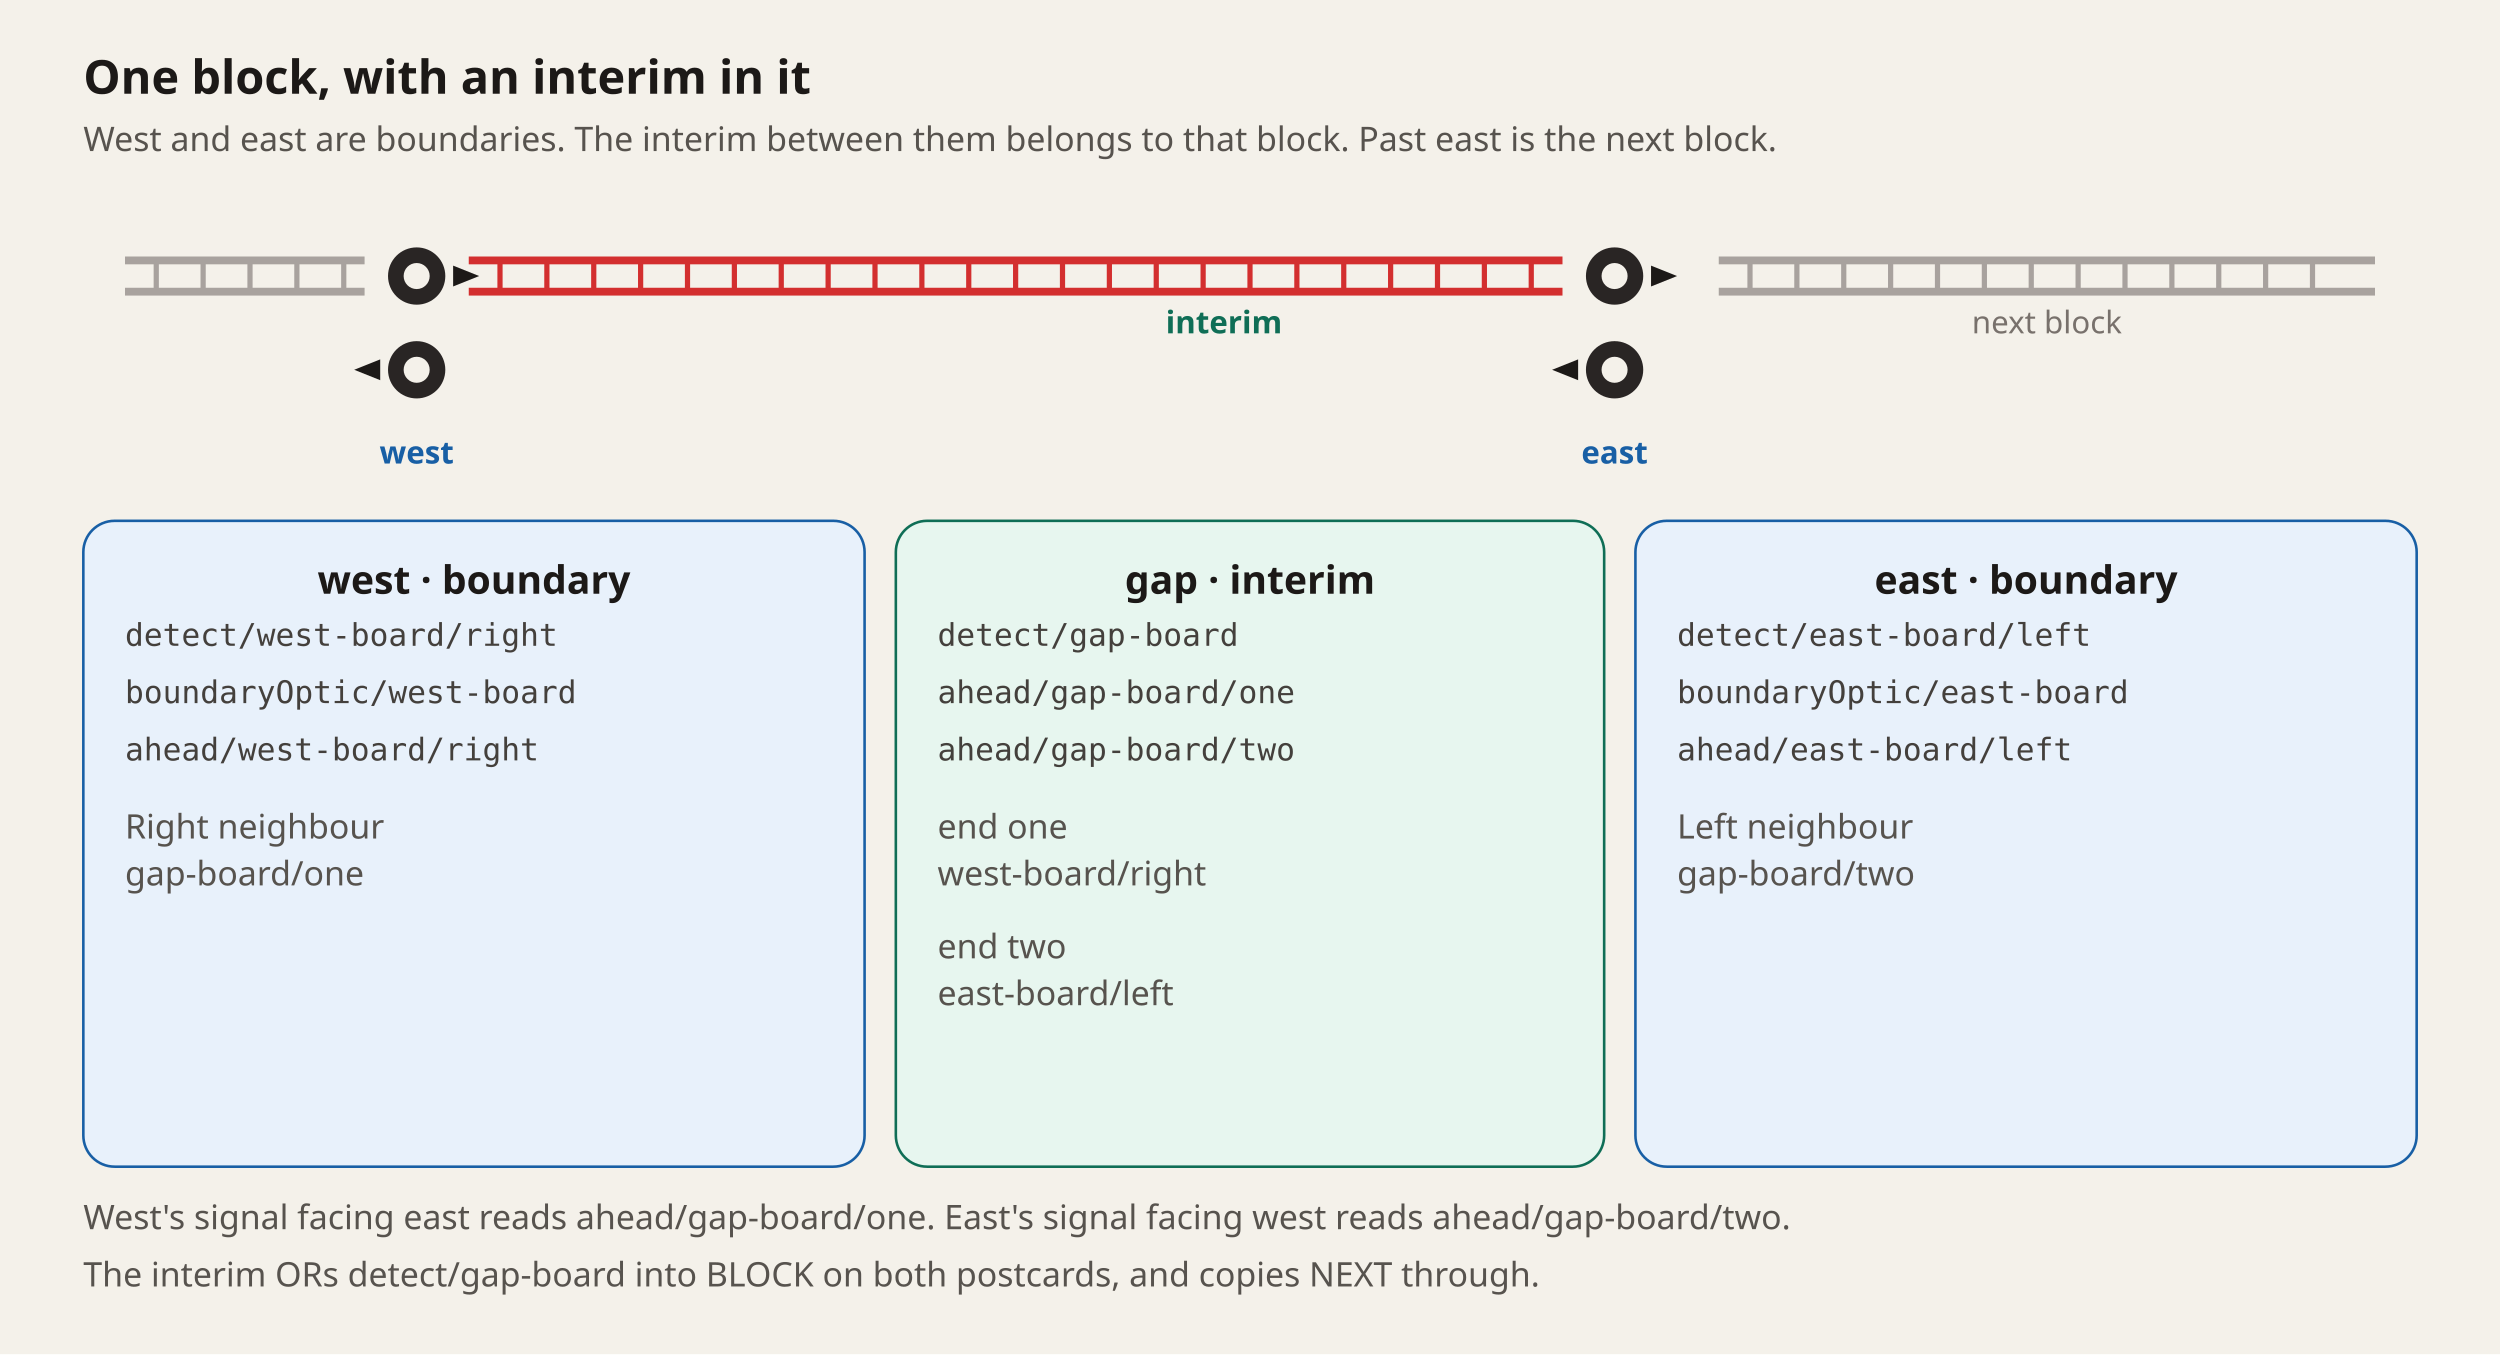
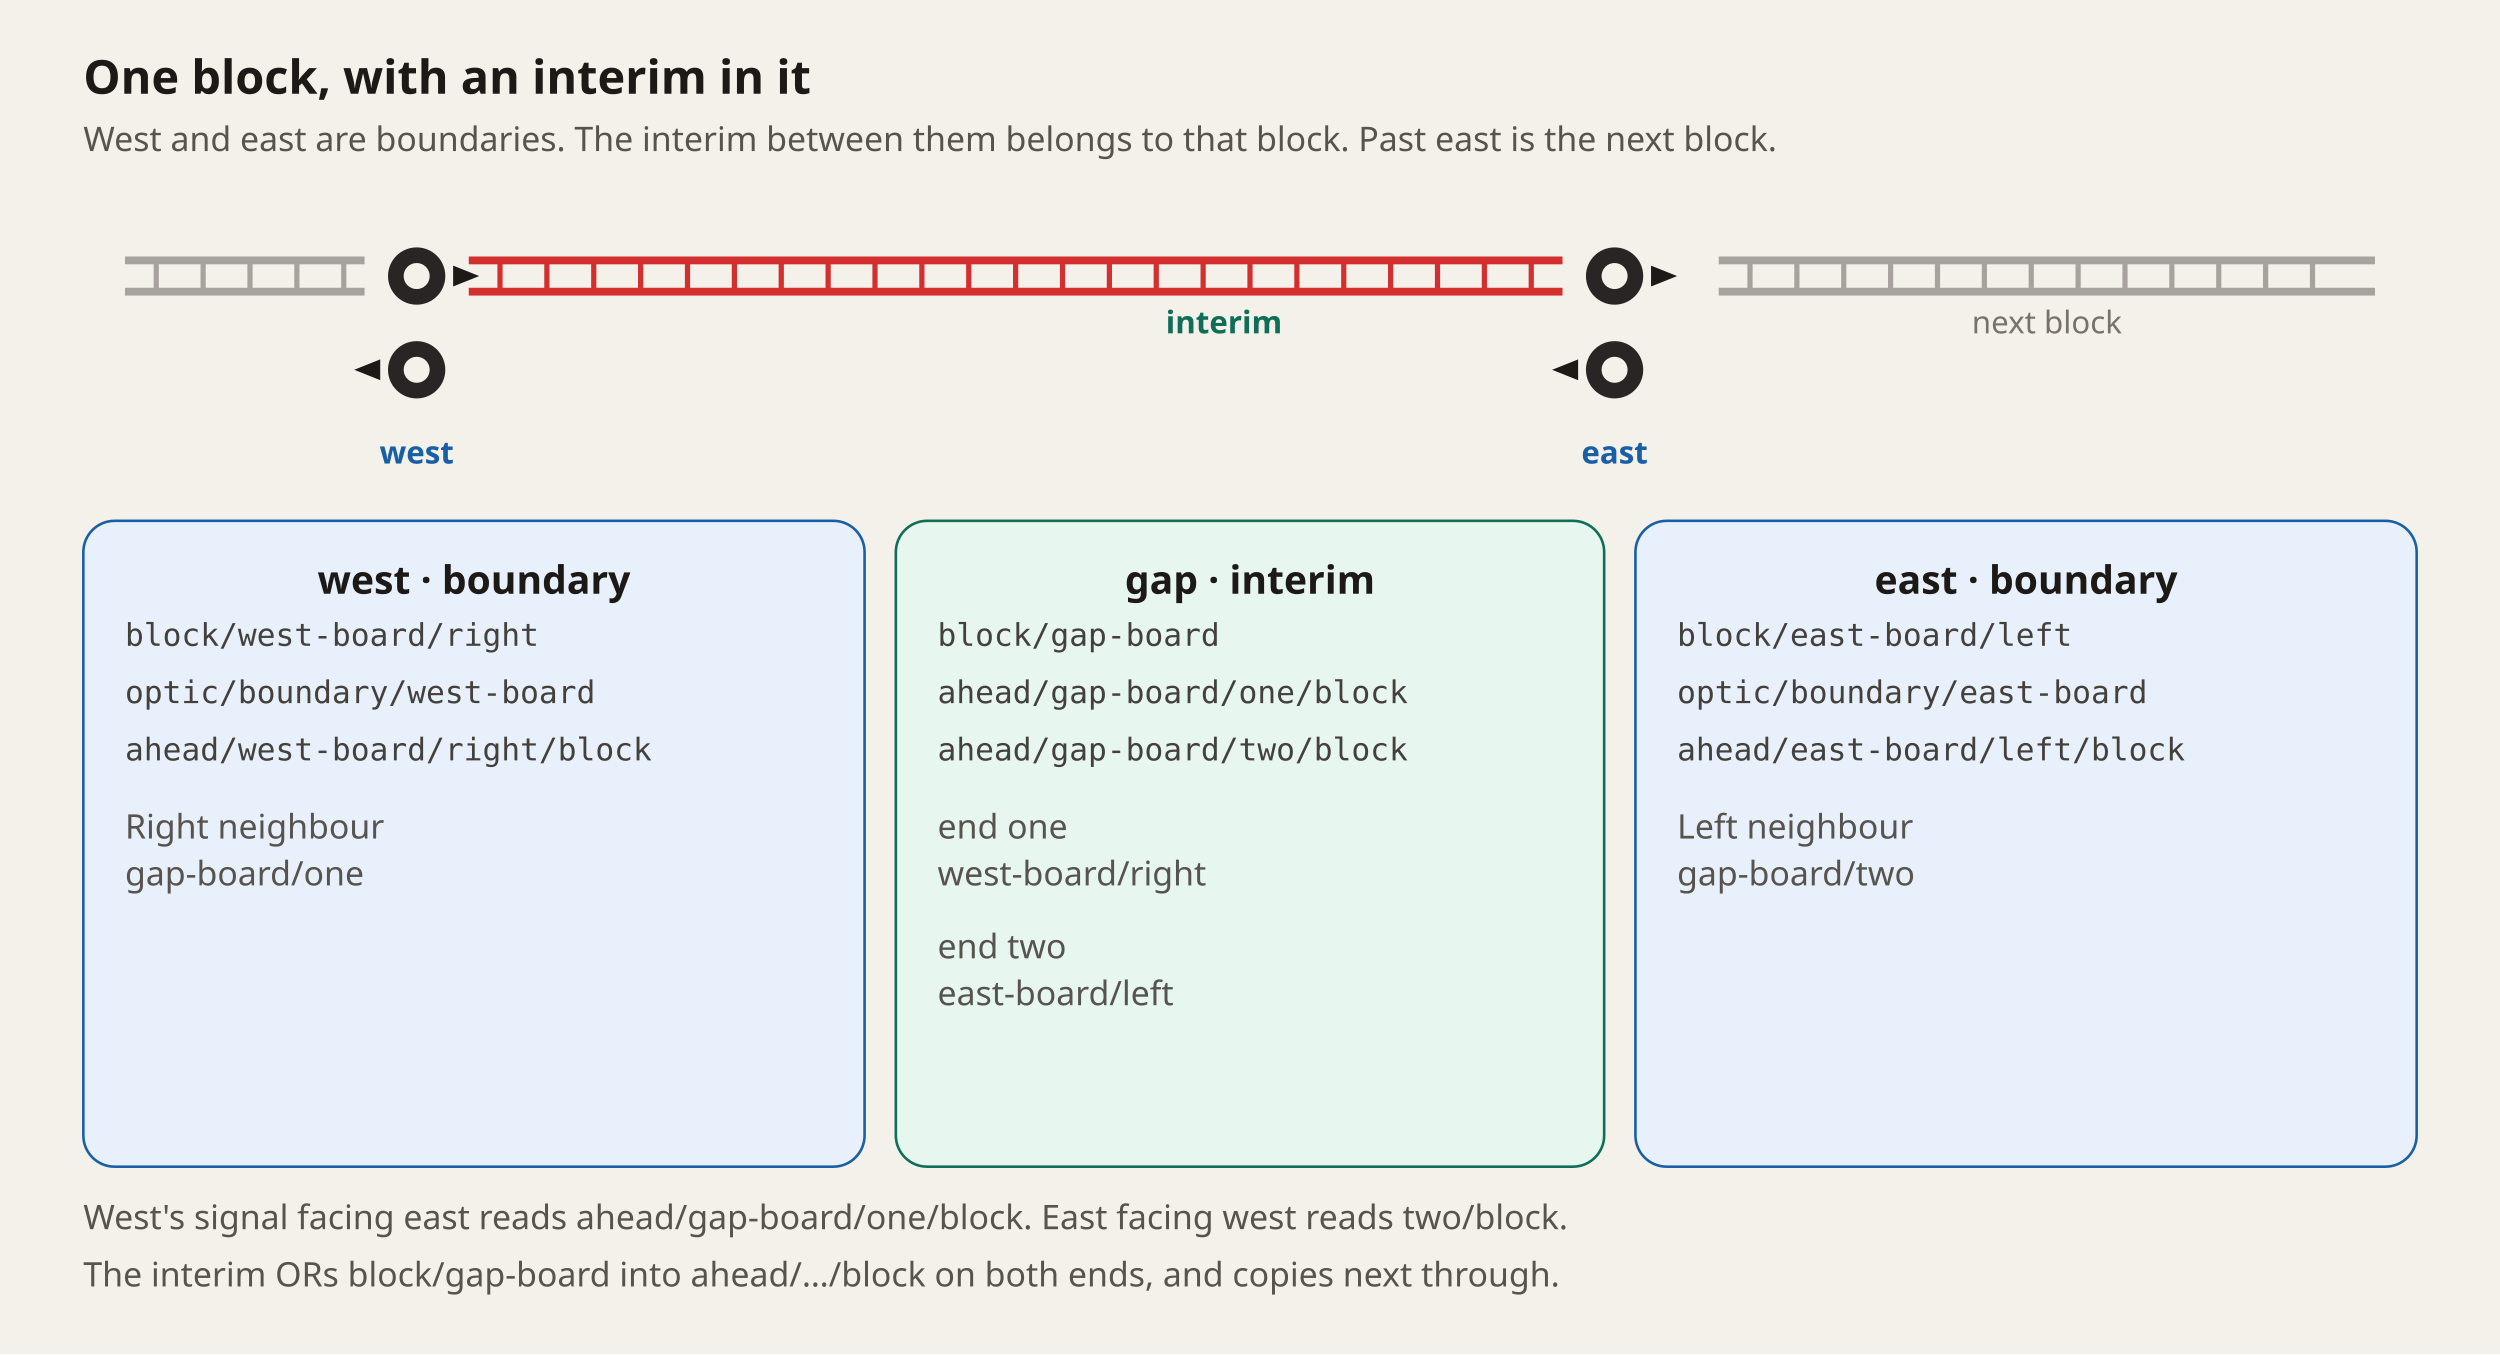
<svg xmlns="http://www.w3.org/2000/svg" width="960" height="520" viewBox="0 0 960 520" role="img" aria-labelledby="title desc">
  <rect width="960" height="520" fill="#f4f1ea" />
  <g font-family="ui-sans-serif, system-ui, sans-serif" fill="#1c1917">
    <text x="32" y="36" font-size="18" font-weight="600">One block, with an interim in it</text>
    <text x="32" y="58" fill="#57534e" font-size="13">West and east are boundaries. The interim between them belongs to that block. Past east is the next block.</text>
    <g stroke="#a8a29e" stroke-width="3" stroke-linecap="butt">
      <line x1="48" y1="100" x2="140" y2="100" />
      <line x1="48" y1="112" x2="140" y2="112" />
    </g>
    <g stroke="#a8a29e" stroke-width="2">
      <line x1="60" y1="100" x2="60" y2="112" />
      <line x1="78" y1="100" x2="78" y2="112" />
      <line x1="96" y1="100" x2="96" y2="112" />
      <line x1="114" y1="100" x2="114" y2="112" />
      <line x1="132" y1="100" x2="132" y2="112" />
    </g>
    <g stroke="#d32f2f" stroke-width="3" stroke-linecap="butt">
      <line x1="180" y1="100" x2="600" y2="100" />
      <line x1="180" y1="112" x2="600" y2="112" />
    </g>
    <g stroke="#d32f2f" stroke-width="2">
      <line x1="192" y1="100" x2="192" y2="112" />
      <line x1="210" y1="100" x2="210" y2="112" />
      <line x1="228" y1="100" x2="228" y2="112" />
      <line x1="246" y1="100" x2="246" y2="112" />
      <line x1="264" y1="100" x2="264" y2="112" />
      <line x1="282" y1="100" x2="282" y2="112" />
      <line x1="300" y1="100" x2="300" y2="112" />
      <line x1="318" y1="100" x2="318" y2="112" />
      <line x1="336" y1="100" x2="336" y2="112" />
      <line x1="354" y1="100" x2="354" y2="112" />
      <line x1="372" y1="100" x2="372" y2="112" />
      <line x1="390" y1="100" x2="390" y2="112" />
      <line x1="408" y1="100" x2="408" y2="112" />
      <line x1="426" y1="100" x2="426" y2="112" />
      <line x1="444" y1="100" x2="444" y2="112" />
      <line x1="462" y1="100" x2="462" y2="112" />
      <line x1="480" y1="100" x2="480" y2="112" />
      <line x1="498" y1="100" x2="498" y2="112" />
      <line x1="516" y1="100" x2="516" y2="112" />
      <line x1="534" y1="100" x2="534" y2="112" />
      <line x1="552" y1="100" x2="552" y2="112" />
      <line x1="570" y1="100" x2="570" y2="112" />
      <line x1="588" y1="100" x2="588" y2="112" />
    </g>
    <g stroke="#a8a29e" stroke-width="3" stroke-linecap="butt">
      <line x1="660" y1="100" x2="912" y2="100" />
      <line x1="660" y1="112" x2="912" y2="112" />
    </g>
    <g stroke="#a8a29e" stroke-width="2">
      <line x1="672" y1="100" x2="672" y2="112" />
      <line x1="690" y1="100" x2="690" y2="112" />
      <line x1="708" y1="100" x2="708" y2="112" />
      <line x1="726" y1="100" x2="726" y2="112" />
      <line x1="744" y1="100" x2="744" y2="112" />
      <line x1="762" y1="100" x2="762" y2="112" />
      <line x1="780" y1="100" x2="780" y2="112" />
      <line x1="798" y1="100" x2="798" y2="112" />
      <line x1="816" y1="100" x2="816" y2="112" />
      <line x1="834" y1="100" x2="834" y2="112" />
      <line x1="852" y1="100" x2="852" y2="112" />
      <line x1="870" y1="100" x2="870" y2="112" />
      <line x1="888" y1="100" x2="888" y2="112" />
    </g>
    <g transform="translate(160 106) scale(1 1)">
      <circle cx="0" cy="0" r="11" fill="#292524" />
      <circle cx="0" cy="0" r="5" fill="#f4f1ea" />
      <polygon points="14,-4 24,0 14,4" fill="#1c1917" />
    </g>
    <g transform="translate(160 142) scale(-1 1)">
      <circle cx="0" cy="0" r="11" fill="#292524" />
      <circle cx="0" cy="0" r="5" fill="#f4f1ea" />
      <polygon points="14,-4 24,0 14,4" fill="#1c1917" />
    </g>
    <g transform="translate(620 106) scale(1 1)">
      <circle cx="0" cy="0" r="11" fill="#292524" />
      <circle cx="0" cy="0" r="5" fill="#f4f1ea" />
      <polygon points="14,-4 24,0 14,4" fill="#1c1917" />
    </g>
    <g transform="translate(620 142) scale(-1 1)">
      <circle cx="0" cy="0" r="11" fill="#292524" />
      <circle cx="0" cy="0" r="5" fill="#f4f1ea" />
      <polygon points="14,-4 24,0 14,4" fill="#1c1917" />
    </g>
    <text x="160" y="178" text-anchor="middle" fill="#185fa5" font-size="12" font-weight="600">west</text>
    <text x="470" y="128" text-anchor="middle" fill="#0f6e56" font-size="12" font-weight="600">interim</text>
    <text x="620" y="178" text-anchor="middle" fill="#185fa5" font-size="12" font-weight="600">east</text>
    <text x="786" y="128" text-anchor="middle" fill="#78716c" font-size="12">next block</text>
    <rect x="32" y="200" width="300" height="248" rx="12" fill="#e8f1fb" stroke="#185fa5" />
    <text x="182.0" y="228" text-anchor="middle" font-size="15" font-weight="600">west · boundary</text>
-     <text x="48" y="248" fill="#44403c" font-family="ui-monospace, SFMono-Regular, Menlo, monospace" font-size="12">detect/west-board/right</text>
-     <text x="48" y="270" fill="#44403c" font-family="ui-monospace, SFMono-Regular, Menlo, monospace" font-size="12">boundaryOptic/west-board</text>
-     <text x="48" y="292" fill="#44403c" font-family="ui-monospace, SFMono-Regular, Menlo, monospace" font-size="12">ahead/west-board/right</text>
+     <text x="48" y="248" fill="#44403c" font-family="ui-monospace, SFMono-Regular, Menlo, monospace" font-size="12">block/west-board/right</text>
+     <text x="48" y="270" fill="#44403c" font-family="ui-monospace, SFMono-Regular, Menlo, monospace" font-size="12">optic/boundary/west-board</text>
+     <text x="48" y="292" fill="#44403c" font-family="ui-monospace, SFMono-Regular, Menlo, monospace" font-size="12">ahead/west-board/right/block</text>
    <text x="48" y="322" fill="#57534e" font-size="13">Right neighbour</text>
    <text x="48" y="340" fill="#57534e" font-size="13">gap-board/one</text>
    <rect x="344" y="200" width="272" height="248" rx="12" fill="#e7f6ef" stroke="#0f6e56" />
    <text x="480.0" y="228" text-anchor="middle" font-size="15" font-weight="600">gap · interim</text>
-     <text x="360" y="248" fill="#44403c" font-family="ui-monospace, SFMono-Regular, Menlo, monospace" font-size="12">detect/gap-board</text>
-     <text x="360" y="270" fill="#44403c" font-family="ui-monospace, SFMono-Regular, Menlo, monospace" font-size="12">ahead/gap-board/one</text>
-     <text x="360" y="292" fill="#44403c" font-family="ui-monospace, SFMono-Regular, Menlo, monospace" font-size="12">ahead/gap-board/two</text>
+     <text x="360" y="248" fill="#44403c" font-family="ui-monospace, SFMono-Regular, Menlo, monospace" font-size="12">block/gap-board</text>
+     <text x="360" y="270" fill="#44403c" font-family="ui-monospace, SFMono-Regular, Menlo, monospace" font-size="12">ahead/gap-board/one/block</text>
+     <text x="360" y="292" fill="#44403c" font-family="ui-monospace, SFMono-Regular, Menlo, monospace" font-size="12">ahead/gap-board/two/block</text>
    <text x="360" y="322" fill="#57534e" font-size="13">end one</text>
    <text x="360" y="340" fill="#57534e" font-size="13">west-board/right</text>
    <text x="360" y="368" fill="#57534e" font-size="13">end two</text>
    <text x="360" y="386" fill="#57534e" font-size="13">east-board/left</text>
    <rect x="628" y="200" width="300" height="248" rx="12" fill="#e8f1fb" stroke="#185fa5" />
    <text x="778.0" y="228" text-anchor="middle" font-size="15" font-weight="600">east · boundary</text>
-     <text x="644" y="248" fill="#44403c" font-family="ui-monospace, SFMono-Regular, Menlo, monospace" font-size="12">detect/east-board/left</text>
-     <text x="644" y="270" fill="#44403c" font-family="ui-monospace, SFMono-Regular, Menlo, monospace" font-size="12">boundaryOptic/east-board</text>
-     <text x="644" y="292" fill="#44403c" font-family="ui-monospace, SFMono-Regular, Menlo, monospace" font-size="12">ahead/east-board/left</text>
+     <text x="644" y="248" fill="#44403c" font-family="ui-monospace, SFMono-Regular, Menlo, monospace" font-size="12">block/east-board/left</text>
+     <text x="644" y="270" fill="#44403c" font-family="ui-monospace, SFMono-Regular, Menlo, monospace" font-size="12">optic/boundary/east-board</text>
+     <text x="644" y="292" fill="#44403c" font-family="ui-monospace, SFMono-Regular, Menlo, monospace" font-size="12">ahead/east-board/left/block</text>
    <text x="644" y="322" fill="#57534e" font-size="13">Left neighbour</text>
    <text x="644" y="340" fill="#57534e" font-size="13">gap-board/two</text>
-     <text x="32" y="472" fill="#57534e" font-size="13">West's signal facing east reads ahead/gap-board/one. East's signal facing west reads ahead/gap-board/two.</text>
-     <text x="32" y="494" fill="#57534e" font-size="13">The interim ORs detect/gap-board into BLOCK on both postcards, and copies NEXT through.</text>
+     <text x="32" y="472" fill="#57534e" font-size="13">West's signal facing east reads ahead/gap-board/one/block. East facing west reads two/block.</text>
+     <text x="32" y="494" fill="#57534e" font-size="13">The interim ORs block/gap-board into ahead/…/block on both ends, and copies next through.</text>
  </g>
</svg>
